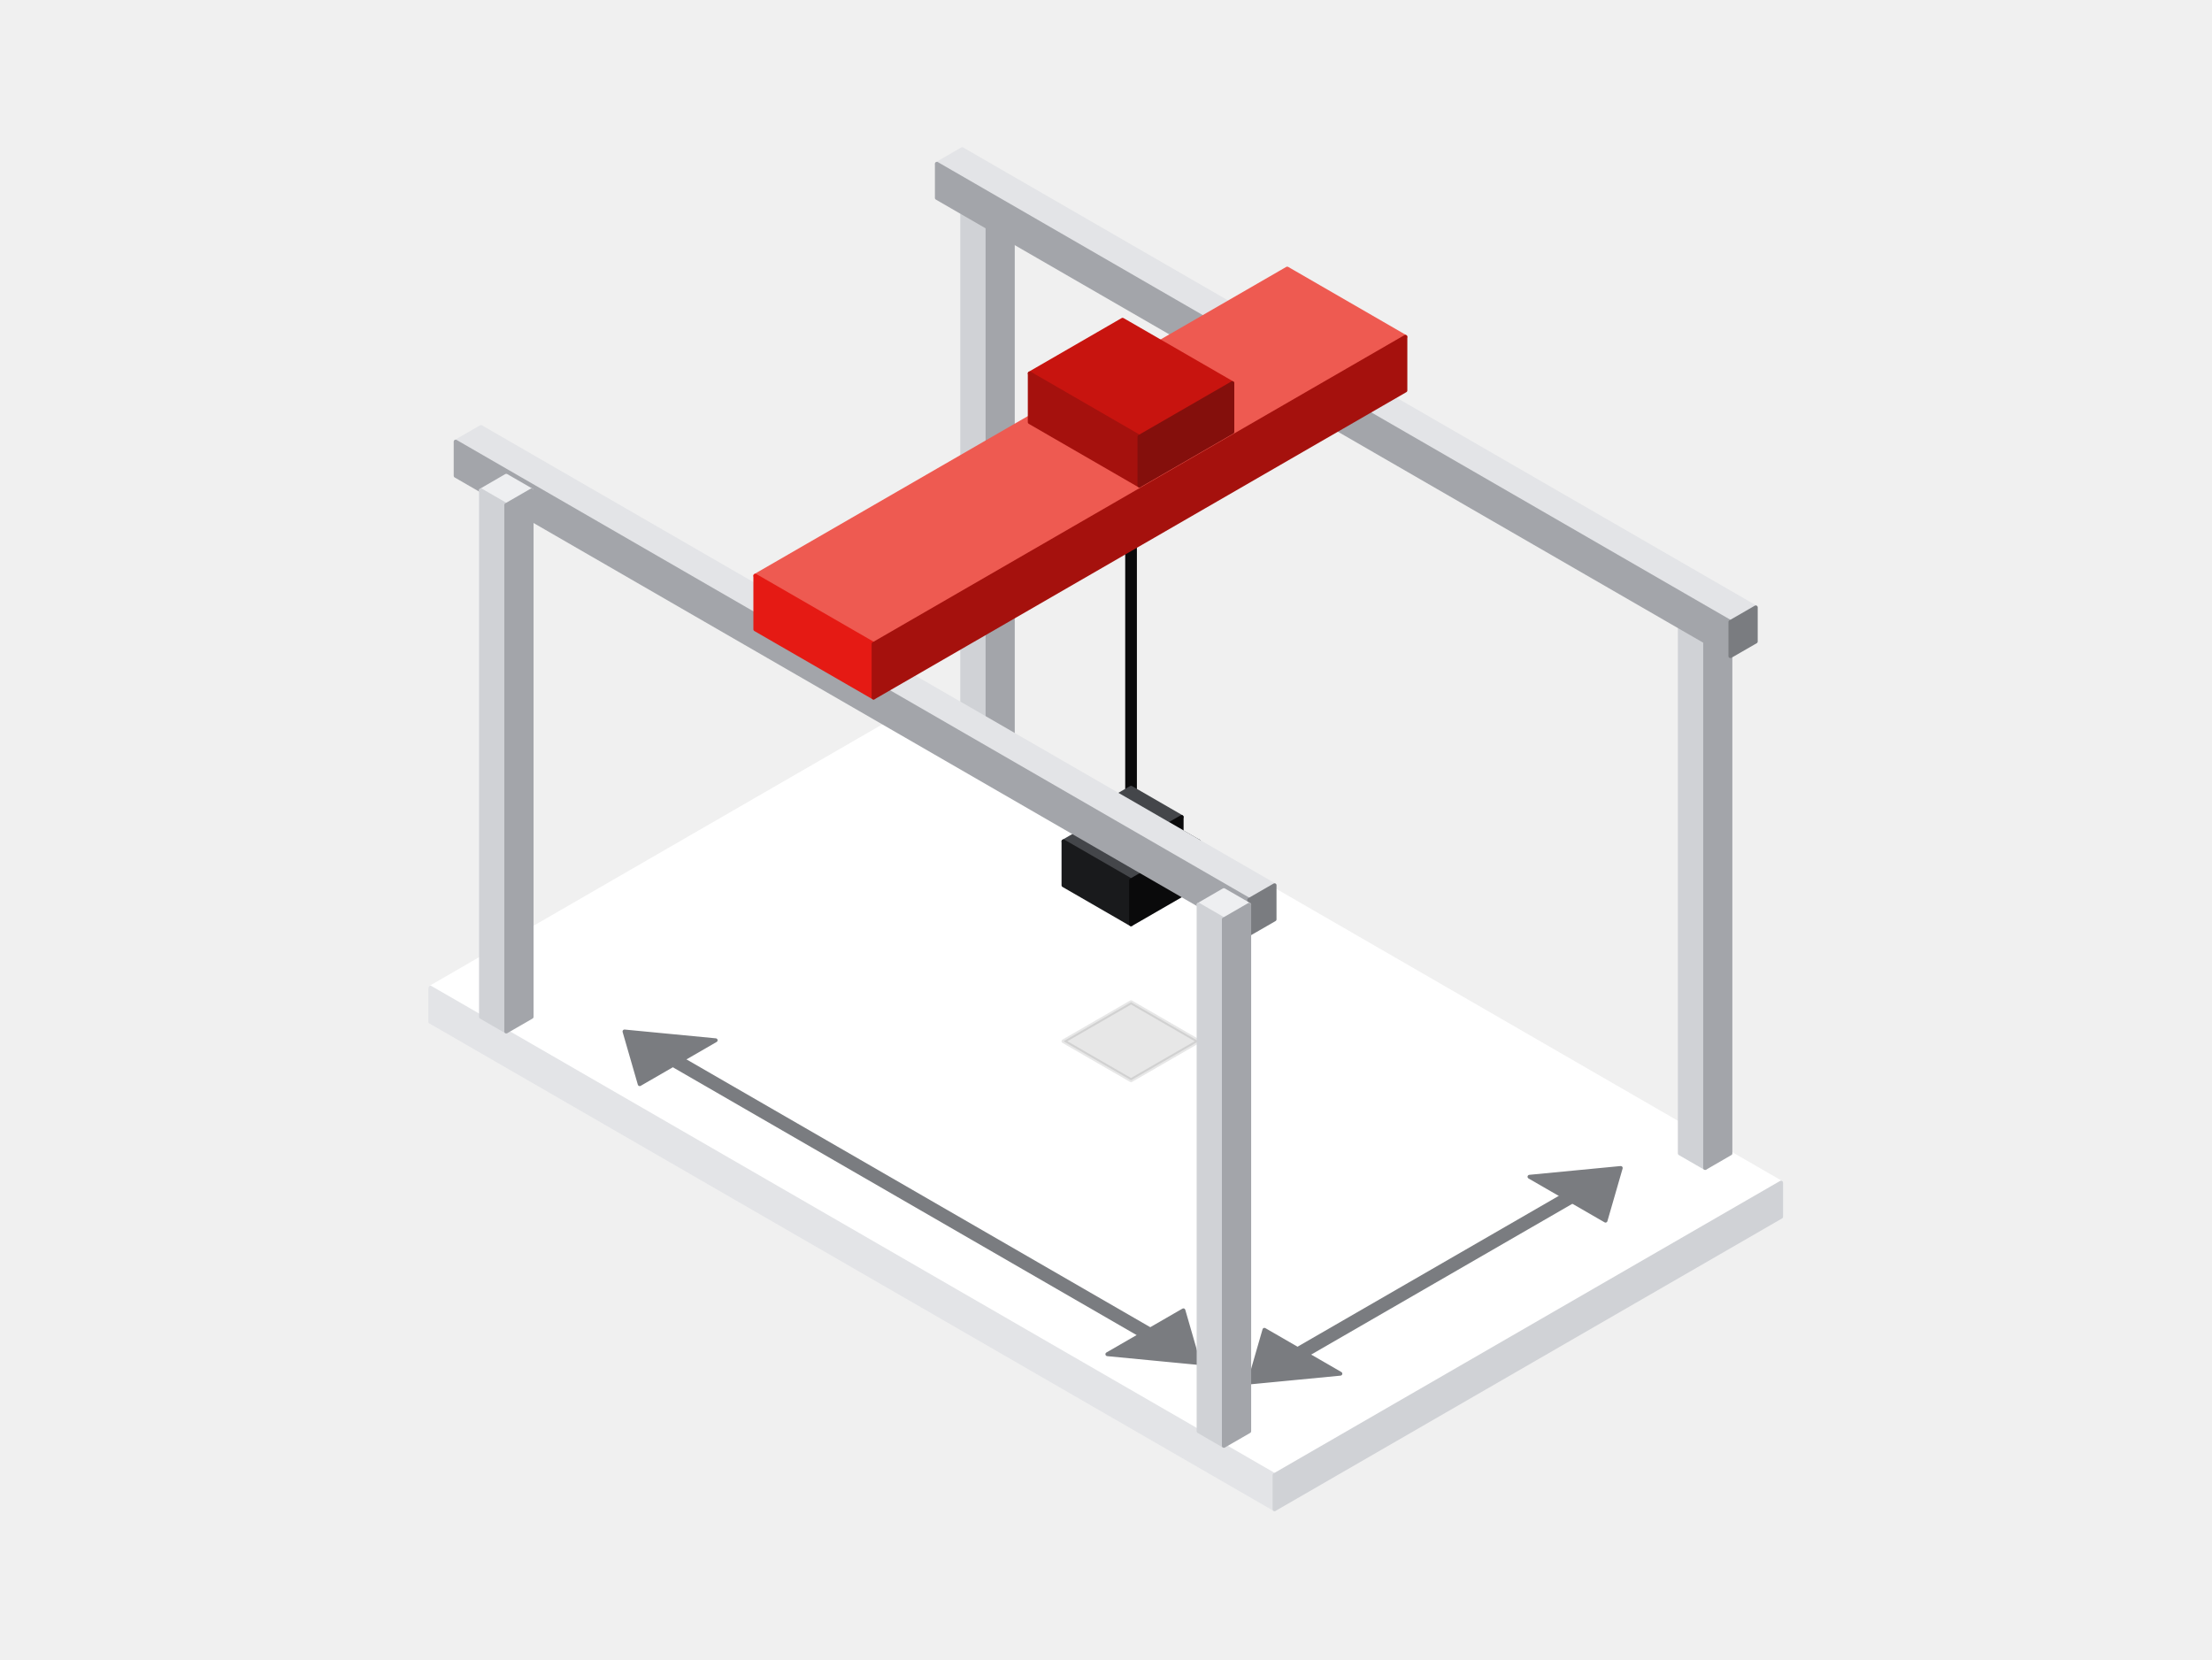
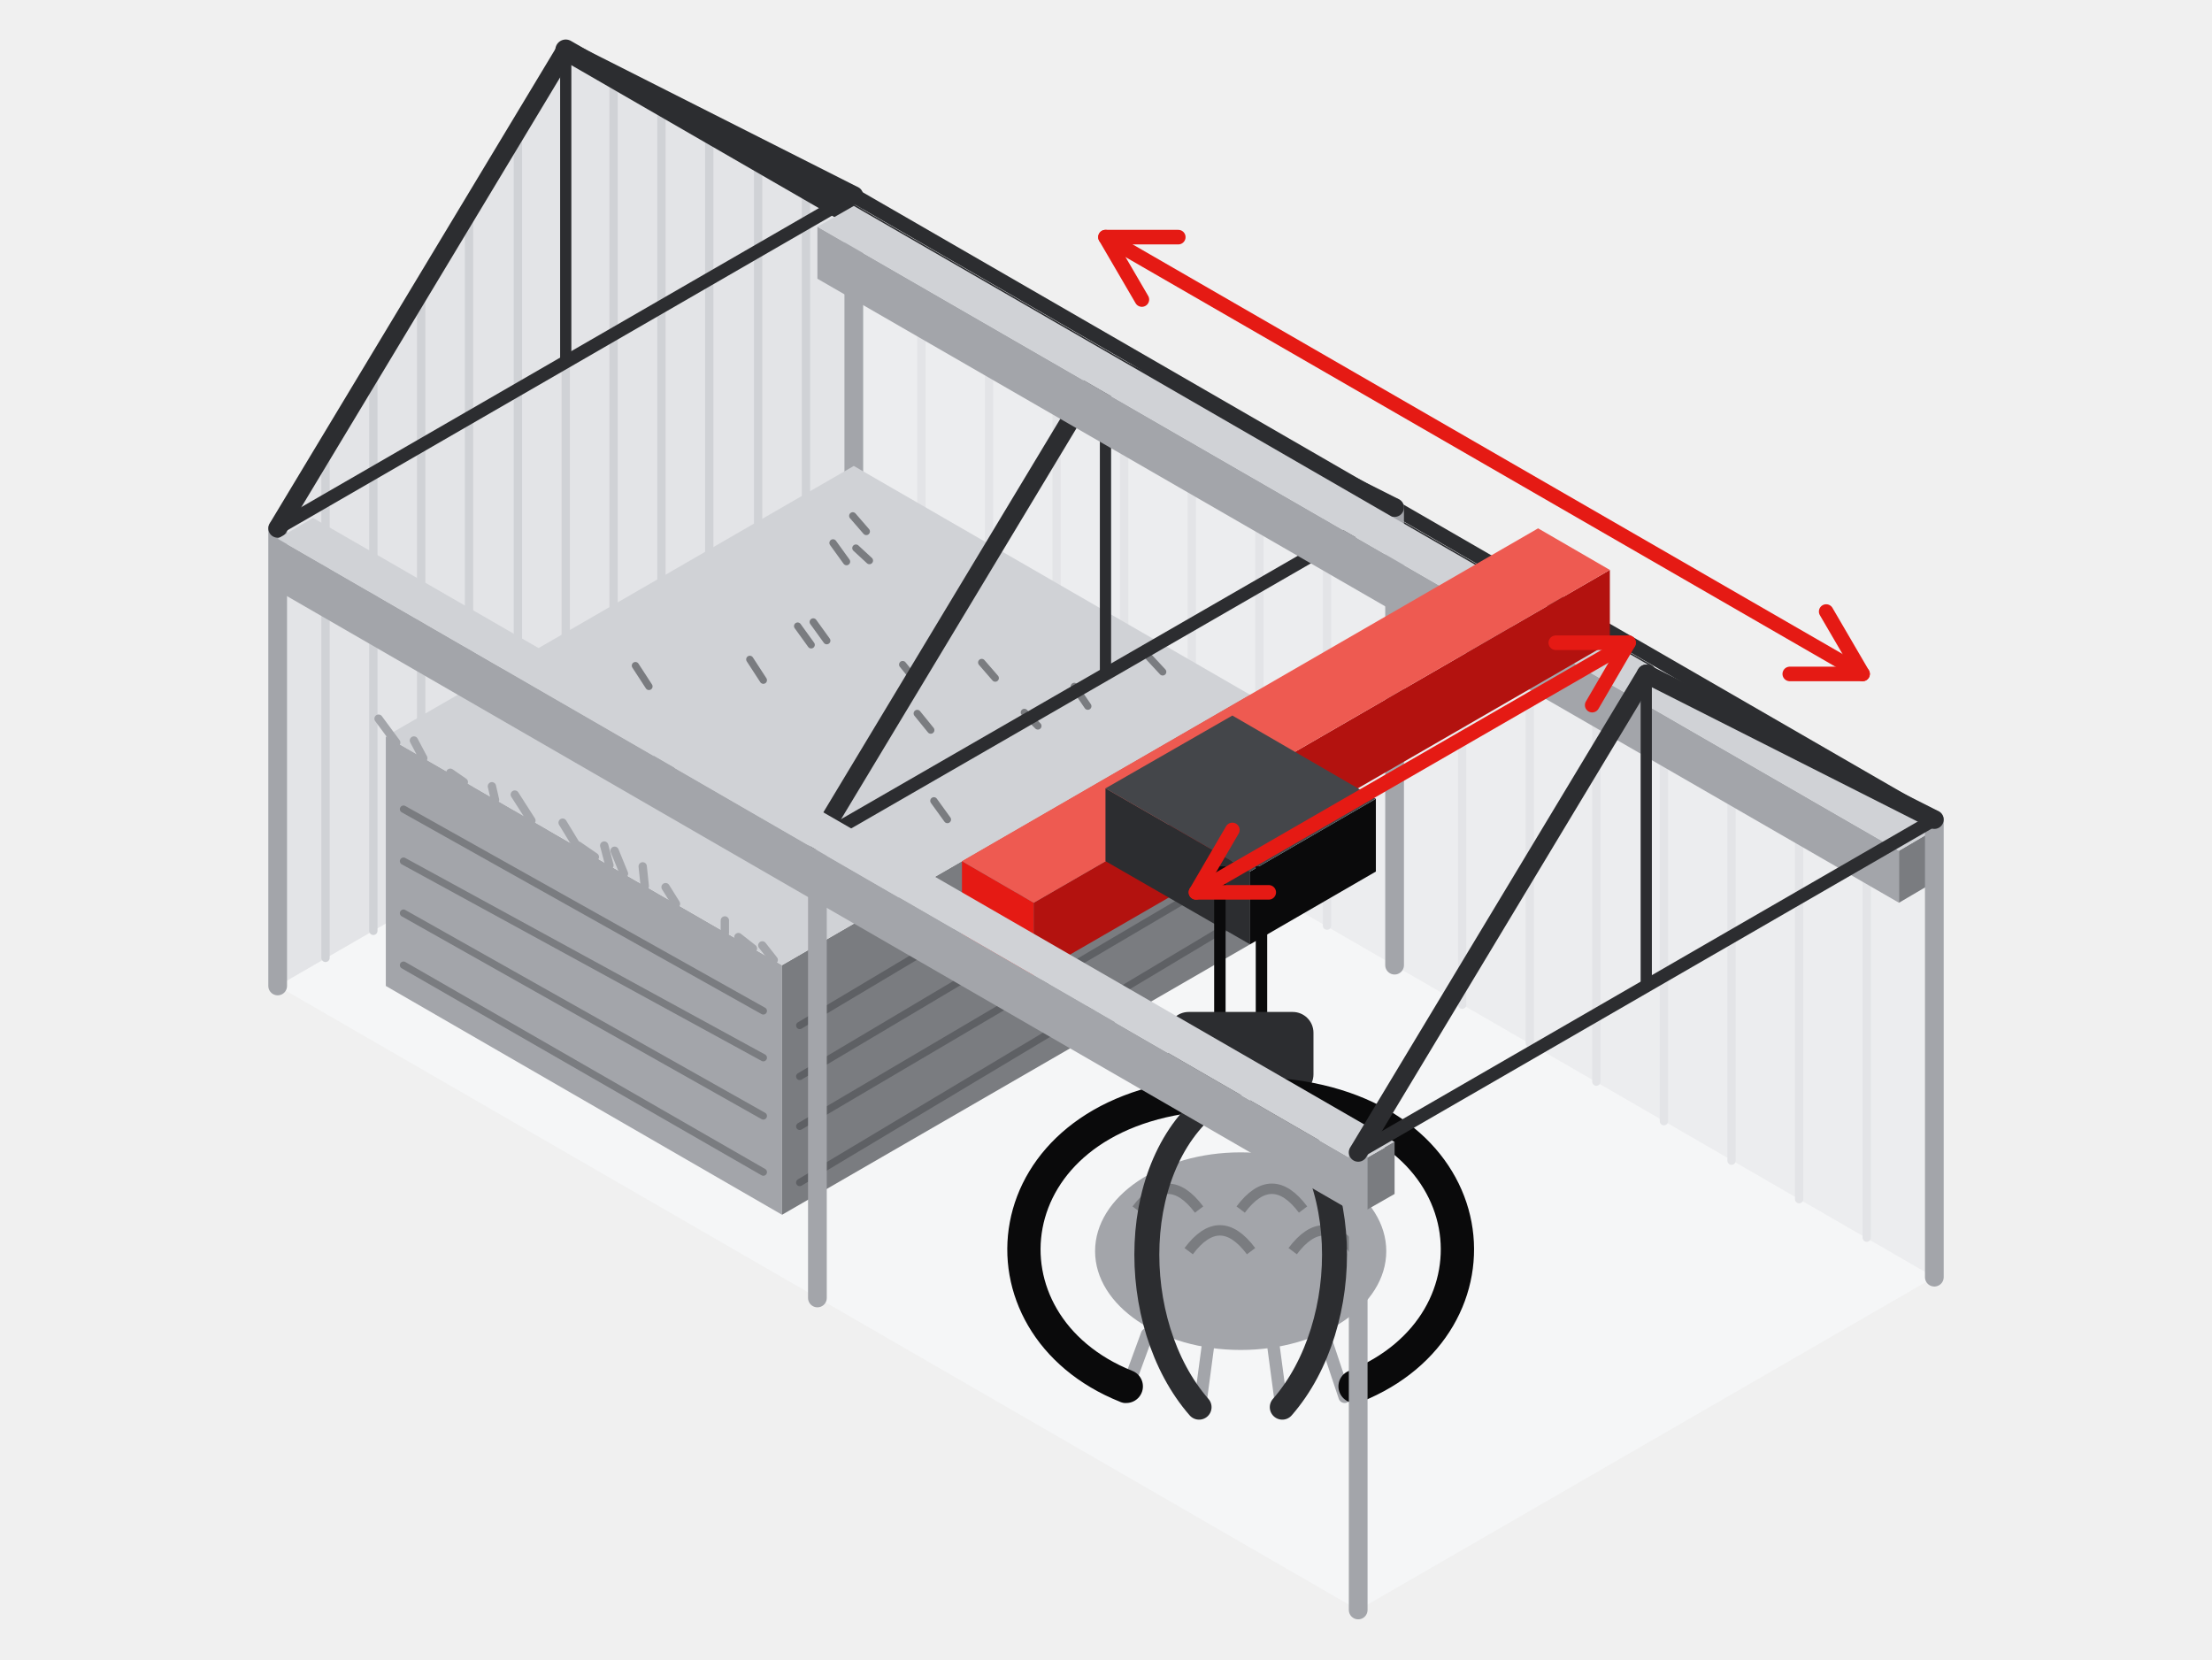
- <svg xmlns="http://www.w3.org/2000/svg" viewBox="-96.1 -71.3 226.9 170.2" preserveAspectRatio="xMidYMid meet">
-   <polygon points="0.00,0.00 86.60,50.00 34.64,80.00 -51.96,30.00" fill="#FFFFFF" stroke="#FFFFFF" stroke-width="0.4" stroke-linejoin="round" />
-   <polygon points="-51.96,33.50 34.64,83.50 34.64,80.00 -51.96,30.00" fill="#E3E4E7" stroke="#E3E4E7" stroke-width="0.4" stroke-linejoin="round" />
-   <polygon points="86.60,53.50 34.64,83.50 34.64,80.00 86.60,50.00" fill="#D0D2D6" stroke="#D0D2D6" stroke-width="0.4" stroke-linejoin="round" />
-   <polygon points="19.92,31.50 26.85,35.50 19.92,39.50 12.99,35.50" fill="rgba(10,10,11,0.10)" stroke="rgba(10,10,11,0.10)" stroke-width="0.4" stroke-linejoin="round" />
-   <polyline points="-28.14,36.75 22.95,66.25" fill="none" stroke="#7A7C80" stroke-width="1.4" stroke-linecap="round" />
-   <polygon points="26.85,68.50 17.49,67.60 25.29,63.10" fill="#7A7C80" stroke="#7A7C80" stroke-width="0.4" stroke-linejoin="round" />
-   <polygon points="-32.04,34.50 -30.48,39.90 -22.69,35.40" fill="#7A7C80" stroke="#7A7C80" stroke-width="0.4" stroke-linejoin="round" />
-   <polyline points="66.25,50.75 35.94,68.25" fill="none" stroke="#7A7C80" stroke-width="1.4" stroke-linecap="round" />
-   <polygon points="32.04,70.50 33.60,65.10 41.39,69.60" fill="#7A7C80" stroke="#7A7C80" stroke-width="0.4" stroke-linejoin="round" />
-   <polygon points="70.15,48.50 60.79,49.40 68.59,53.90" fill="#7A7C80" stroke="#7A7C80" stroke-width="0.4" stroke-linejoin="round" />
-   <polygon points="5.20,-51.00 7.79,-49.50 5.20,-48.00 2.60,-49.50" fill="#EEEFF1" stroke="#EEEFF1" stroke-width="0.4" stroke-linejoin="round" />
-   <polygon points="2.60,4.50 5.20,6.00 5.20,-48.00 2.60,-49.50" fill="#D0D2D6" stroke="#D0D2D6" stroke-width="0.4" stroke-linejoin="round" />
-   <polygon points="7.79,4.50 5.20,6.00 5.20,-48.00 7.79,-49.50" fill="#A3A5AA" stroke="#A3A5AA" stroke-width="0.4" stroke-linejoin="round" />
-   <polygon points="78.81,-8.50 81.40,-7.00 78.81,-5.50 76.21,-7.00" fill="#EEEFF1" stroke="#EEEFF1" stroke-width="0.4" stroke-linejoin="round" />
-   <polygon points="76.21,47.00 78.81,48.50 78.81,-5.50 76.21,-7.00" fill="#D0D2D6" stroke="#D0D2D6" stroke-width="0.4" stroke-linejoin="round" />
-   <polygon points="81.40,47.00 78.81,48.50 78.81,-5.50 81.40,-7.00" fill="#A3A5AA" stroke="#A3A5AA" stroke-width="0.4" stroke-linejoin="round" />
-   <polygon points="2.60,-56.00 84.00,-9.00 81.40,-7.50 0.00,-54.50" fill="#E3E4E7" stroke="#E3E4E7" stroke-width="0.4" stroke-linejoin="round" />
-   <polygon points="0.00,-51.00 81.40,-4.00 81.40,-7.50 0.00,-54.50" fill="#A3A5AA" stroke="#A3A5AA" stroke-width="0.4" stroke-linejoin="round" />
-   <polygon points="84.00,-5.50 81.40,-4.00 81.40,-7.50 84.00,-9.00" fill="#7A7C80" stroke="#7A7C80" stroke-width="0.4" stroke-linejoin="round" />
-   <polyline points="19.92,-20.50 19.92,12.50" fill="none" stroke="#0A0A0B" stroke-width="1.2" stroke-linecap="round" />
-   <polygon points="19.92,9.50 25.11,12.50 19.92,15.50 14.72,12.50" fill="#44464A" stroke="#44464A" stroke-width="0.4" stroke-linejoin="round" />
-   <polygon points="14.72,15.00 19.92,18.00 19.92,15.50 14.72,12.50" fill="#191A1C" stroke="#191A1C" stroke-width="0.4" stroke-linejoin="round" />
-   <polygon points="25.11,15.00 19.92,18.00 19.92,15.50 25.11,12.50" fill="#0A0A0B" stroke="#0A0A0B" stroke-width="0.4" stroke-linejoin="round" />
-   <polygon points="19.92,11.00 26.85,15.00 19.92,19.00 12.99,15.00" fill="#44464A" stroke="#44464A" stroke-width="0.4" stroke-linejoin="round" />
-   <polygon points="12.99,19.50 19.92,23.50 19.92,19.00 12.99,15.00" fill="#191A1C" stroke="#191A1C" stroke-width="0.4" stroke-linejoin="round" />
-   <polygon points="26.85,19.50 19.92,23.50 19.92,19.00 26.85,15.00" fill="#0A0A0B" stroke="#0A0A0B" stroke-width="0.4" stroke-linejoin="round" />
-   <polygon points="-46.76,-27.50 34.64,19.50 32.04,21.00 -49.36,-26.00" fill="#E3E4E7" stroke="#E3E4E7" stroke-width="0.4" stroke-linejoin="round" />
-   <polygon points="-49.36,-22.50 32.04,24.50 32.04,21.00 -49.36,-26.00" fill="#A3A5AA" stroke="#A3A5AA" stroke-width="0.4" stroke-linejoin="round" />
-   <polygon points="34.64,23.00 32.04,24.50 32.04,21.00 34.64,19.50" fill="#7A7C80" stroke="#7A7C80" stroke-width="0.4" stroke-linejoin="round" />
-   <polygon points="35.94,-43.75 48.06,-36.75 -6.49,-5.25 -18.62,-12.25" fill="#EE5A51" stroke="#EE5A51" stroke-width="0.4" stroke-linejoin="round" />
-   <polygon points="-18.62,-6.75 -6.49,0.25 -6.49,-5.25 -18.62,-12.25" fill="#E51A14" stroke="#E51A14" stroke-width="0.4" stroke-linejoin="round" />
-   <polygon points="48.06,-31.25 -6.49,0.25 -6.49,-5.25 48.06,-36.75" fill="#A5110D" stroke="#A5110D" stroke-width="0.4" stroke-linejoin="round" />
-   <polygon points="19.05,-38.50 30.31,-32.00 20.78,-26.50 9.53,-33.00" fill="#C8140F" stroke="#C8140F" stroke-width="0.4" stroke-linejoin="round" />
-   <polygon points="9.53,-28.00 20.78,-21.50 20.78,-26.50 9.53,-33.00" fill="#A5110D" stroke="#A5110D" stroke-width="0.4" stroke-linejoin="round" />
-   <polygon points="30.31,-27.00 20.78,-21.50 20.78,-26.50 30.31,-32.00" fill="#840F0C" stroke="#840F0C" stroke-width="0.4" stroke-linejoin="round" />
-   <polygon points="-44.17,-22.50 -41.57,-21.00 -44.17,-19.50 -46.76,-21.00" fill="#EEEFF1" stroke="#EEEFF1" stroke-width="0.4" stroke-linejoin="round" />
-   <polygon points="-46.76,33.00 -44.17,34.50 -44.17,-19.50 -46.76,-21.00" fill="#D0D2D6" stroke="#D0D2D6" stroke-width="0.4" stroke-linejoin="round" />
-   <polygon points="-41.57,33.00 -44.17,34.50 -44.17,-19.50 -41.57,-21.00" fill="#A3A5AA" stroke="#A3A5AA" stroke-width="0.4" stroke-linejoin="round" />
-   <polygon points="29.44,20.00 32.04,21.50 29.44,23.00 26.85,21.50" fill="#EEEFF1" stroke="#EEEFF1" stroke-width="0.4" stroke-linejoin="round" />
-   <polygon points="26.85,75.50 29.44,77.00 29.44,23.00 26.85,21.50" fill="#D0D2D6" stroke="#D0D2D6" stroke-width="0.4" stroke-linejoin="round" />
-   <polygon points="32.04,75.50 29.44,77.00 29.44,23.00 32.04,21.50" fill="#A3A5AA" stroke="#A3A5AA" stroke-width="0.4" stroke-linejoin="round" />
+ <svg xmlns="http://www.w3.org/2000/svg" viewBox="-82.1 -62.8 212.7 159.6">
+   <polygon points="0.0,0.0 103.9,60.0 48.5,92.0 -55.4,32.0" fill="#F5F6F7" />
+   <polygon points="0.0,0.0 0.0,-44.0 -27.7,-58.0 -55.4,-12.0 -55.4,32.0" fill="#E3E4E7" />
+   <line x1="-4.6" y1="2.7" x2="-4.6" y2="-46.3" stroke="#D0D2D6" stroke-width="0.8" stroke-linecap="round" />
+   <line x1="-9.2" y1="5.3" x2="-9.2" y2="-48.7" stroke="#D0D2D6" stroke-width="0.8" stroke-linecap="round" />
+   <line x1="-13.9" y1="8.0" x2="-13.9" y2="-51.0" stroke="#D0D2D6" stroke-width="0.8" stroke-linecap="round" />
+   <line x1="-18.5" y1="10.7" x2="-18.5" y2="-53.3" stroke="#D0D2D6" stroke-width="0.8" stroke-linecap="round" />
+   <line x1="-23.1" y1="13.3" x2="-23.1" y2="-55.7" stroke="#D0D2D6" stroke-width="0.8" stroke-linecap="round" />
+   <line x1="-27.7" y1="16.0" x2="-27.7" y2="-58.0" stroke="#D0D2D6" stroke-width="0.8" stroke-linecap="round" />
+   <line x1="-32.3" y1="18.7" x2="-32.3" y2="-50.3" stroke="#D0D2D6" stroke-width="0.8" stroke-linecap="round" />
+   <line x1="-37.0" y1="21.3" x2="-37.0" y2="-42.7" stroke="#D0D2D6" stroke-width="0.8" stroke-linecap="round" />
+   <line x1="-41.6" y1="24.0" x2="-41.6" y2="-35.0" stroke="#D0D2D6" stroke-width="0.8" stroke-linecap="round" />
+   <line x1="-46.2" y1="26.7" x2="-46.2" y2="-27.3" stroke="#D0D2D6" stroke-width="0.8" stroke-linecap="round" />
+   <line x1="-50.8" y1="29.3" x2="-50.8" y2="-19.7" stroke="#D0D2D6" stroke-width="0.8" stroke-linecap="round" />
+   <polygon points="0.0,0.0 103.9,60.0 103.9,16.0 0.0,-44.0" fill="#ECEDEF" />
+   <line x1="6.5" y1="3.8" x2="6.5" y2="-40.2" stroke="#E3E4E7" stroke-width="0.8" stroke-linecap="round" />
+   <line x1="13.0" y1="7.5" x2="13.0" y2="-36.5" stroke="#E3E4E7" stroke-width="0.8" stroke-linecap="round" />
+   <line x1="19.5" y1="11.2" x2="19.5" y2="-32.8" stroke="#E3E4E7" stroke-width="0.8" stroke-linecap="round" />
+   <line x1="26.0" y1="15.0" x2="26.0" y2="-29.0" stroke="#E3E4E7" stroke-width="0.8" stroke-linecap="round" />
+   <line x1="32.5" y1="18.8" x2="32.5" y2="-25.2" stroke="#E3E4E7" stroke-width="0.8" stroke-linecap="round" />
+   <line x1="39.0" y1="22.5" x2="39.0" y2="-21.5" stroke="#E3E4E7" stroke-width="0.8" stroke-linecap="round" />
+   <line x1="45.5" y1="26.2" x2="45.5" y2="-17.8" stroke="#E3E4E7" stroke-width="0.8" stroke-linecap="round" />
+   <line x1="52.0" y1="30.0" x2="52.0" y2="-14.0" stroke="#E3E4E7" stroke-width="0.8" stroke-linecap="round" />
+   <line x1="58.5" y1="33.8" x2="58.5" y2="-10.2" stroke="#E3E4E7" stroke-width="0.8" stroke-linecap="round" />
+   <line x1="65.0" y1="37.5" x2="65.0" y2="-6.5" stroke="#E3E4E7" stroke-width="0.8" stroke-linecap="round" />
+   <line x1="71.4" y1="41.2" x2="71.4" y2="-2.8" stroke="#E3E4E7" stroke-width="0.8" stroke-linecap="round" />
+   <line x1="77.9" y1="45.0" x2="77.9" y2="1.0" stroke="#E3E4E7" stroke-width="0.8" stroke-linecap="round" />
+   <line x1="84.4" y1="48.8" x2="84.4" y2="4.8" stroke="#E3E4E7" stroke-width="0.8" stroke-linecap="round" />
+   <line x1="90.9" y1="52.5" x2="90.9" y2="8.5" stroke="#E3E4E7" stroke-width="0.8" stroke-linecap="round" />
+   <line x1="97.4" y1="56.2" x2="97.4" y2="12.2" stroke="#E3E4E7" stroke-width="0.8" stroke-linecap="round" />
+   <line x1="0.0" y1="0.0" x2="0.0" y2="-44.0" stroke="#A3A5AA" stroke-width="1.8" stroke-linecap="round" />
+   <line x1="-55.4" y1="32.0" x2="-55.4" y2="-12.0" stroke="#A3A5AA" stroke-width="1.8" stroke-linecap="round" />
+   <line x1="0.0" y1="-44.0" x2="-27.7" y2="-58.0" stroke="#2C2D30" stroke-width="1.8" stroke-linecap="round" />
+   <line x1="-55.4" y1="-12.0" x2="-27.7" y2="-58.0" stroke="#2C2D30" stroke-width="1.8" stroke-linecap="round" />
+   <line x1="0.0" y1="-44.0" x2="-55.4" y2="-12.0" stroke="#2C2D30" stroke-width="1.26" stroke-linecap="round" />
+   <line x1="-27.7" y1="-58.0" x2="-27.7" y2="-28.0" stroke="#2C2D30" stroke-width="1.08" stroke-linecap="round" />
+   <line x1="-27.7" y1="-58.0" x2="76.2" y2="2.0" stroke="#2C2D30" stroke-width="2" stroke-linecap="round" />
+   <line x1="0.0" y1="-44.0" x2="103.9" y2="16.0" stroke="#2C2D30" stroke-width="1.4" stroke-linecap="round" />
+   <polygon points="-45.0,32.0 -6.9,54.0 -6.9,30.0 -45.0,8.0" fill="#A3A5AA" />
+   <polygon points="38.1,28.0 -6.9,54.0 -6.9,30.0 38.1,4.0" fill="#7A7C80" />
+   <polygon points="0.0,-18.0 38.1,4.0 -6.9,30.0 -45.0,8.0" fill="#D0D2D6" />
+   <line x1="-43.3" y1="30.0" x2="-8.7" y2="49.9" stroke="#7A7C80" stroke-width="0.7" stroke-linecap="round" />
+   <line x1="36.4" y1="26.0" x2="-5.2" y2="50.9" stroke="#5E6064" stroke-width="0.7" stroke-linecap="round" />
+   <line x1="-43.3" y1="25.0" x2="-8.7" y2="44.5" stroke="#7A7C80" stroke-width="0.7" stroke-linecap="round" />
+   <line x1="36.4" y1="21.0" x2="-5.2" y2="45.5" stroke="#5E6064" stroke-width="0.7" stroke-linecap="round" />
+   <line x1="-43.3" y1="20.0" x2="-8.7" y2="38.9" stroke="#7A7C80" stroke-width="0.7" stroke-linecap="round" />
+   <line x1="36.4" y1="16.0" x2="-5.2" y2="40.7" stroke="#5E6064" stroke-width="0.7" stroke-linecap="round" />
+   <line x1="-43.3" y1="15.0" x2="-8.7" y2="34.4" stroke="#7A7C80" stroke-width="0.7" stroke-linecap="round" />
+   <line x1="36.4" y1="11.0" x2="-5.2" y2="35.8" stroke="#5E6064" stroke-width="0.7" stroke-linecap="round" />
+   <line x1="-3.1" y1="21.5" x2="-1.8" y2="23.6" stroke="#7A7C80" stroke-width="0.7" stroke-linecap="round" />
+   <line x1="12.3" y1="0.9" x2="13.6" y2="2.4" stroke="#7A7C80" stroke-width="0.7" stroke-linecap="round" />
+   <line x1="21.2" y1="3.2" x2="22.5" y2="5.1" stroke="#7A7C80" stroke-width="0.7" stroke-linecap="round" />
+   <line x1="-0.1" y1="-13.2" x2="1.2" y2="-11.7" stroke="#7A7C80" stroke-width="0.7" stroke-linecap="round" />
+   <line x1="0.2" y1="-10.1" x2="1.5" y2="-8.9" stroke="#7A7C80" stroke-width="0.7" stroke-linecap="round" />
+   <line x1="-3.9" y1="-3.0" x2="-2.6" y2="-1.2" stroke="#7A7C80" stroke-width="0.7" stroke-linecap="round" />
+   <line x1="16.4" y1="5.7" x2="17.7" y2="7.0" stroke="#7A7C80" stroke-width="0.7" stroke-linecap="round" />
+   <line x1="7.7" y1="14.2" x2="9.0" y2="16.0" stroke="#7A7C80" stroke-width="0.7" stroke-linecap="round" />
+   <line x1="-21.0" y1="1.2" x2="-19.7" y2="3.2" stroke="#7A7C80" stroke-width="0.7" stroke-linecap="round" />
+   <line x1="-18.9" y1="9.8" x2="-17.6" y2="10.9" stroke="#7A7C80" stroke-width="0.7" stroke-linecap="round" />
+   <line x1="-5.4" y1="-2.6" x2="-4.1" y2="-0.8" stroke="#7A7C80" stroke-width="0.7" stroke-linecap="round" />
+   <line x1="-10.0" y1="0.6" x2="-8.7" y2="2.6" stroke="#7A7C80" stroke-width="0.7" stroke-linecap="round" />
+   <line x1="-2.0" y1="-10.6" x2="-0.7" y2="-8.8" stroke="#7A7C80" stroke-width="0.7" stroke-linecap="round" />
+   <line x1="4.7" y1="1.1" x2="6.0" y2="2.7" stroke="#7A7C80" stroke-width="0.7" stroke-linecap="round" />
+   <line x1="-5.7" y1="15.9" x2="-4.4" y2="17.5" stroke="#7A7C80" stroke-width="0.7" stroke-linecap="round" />
+   <line x1="28.4" y1="0.4" x2="29.7" y2="1.8" stroke="#7A7C80" stroke-width="0.7" stroke-linecap="round" />
+   <line x1="6.1" y1="5.8" x2="7.4" y2="7.4" stroke="#7A7C80" stroke-width="0.7" stroke-linecap="round" />
+   <line x1="-21.6" y1="6.0" x2="-20.3" y2="8.0" stroke="#7A7C80" stroke-width="0.7" stroke-linecap="round" />
+   <line x1="-23.5" y1="20.4" x2="-24.0" y2="18.5" stroke="#A3A5AA" stroke-width="0.8" stroke-linecap="round" />
+   <line x1="-9.7" y1="28.4" x2="-11.1" y2="27.3" stroke="#A3A5AA" stroke-width="0.8" stroke-linecap="round" />
+   <line x1="-34.5" y1="14.1" x2="-34.8" y2="12.8" stroke="#A3A5AA" stroke-width="0.8" stroke-linecap="round" />
+   <line x1="-17.1" y1="24.1" x2="-18.1" y2="22.5" stroke="#A3A5AA" stroke-width="0.8" stroke-linecap="round" />
+   <line x1="-7.7" y1="29.5" x2="-8.8" y2="28.1" stroke="#A3A5AA" stroke-width="0.8" stroke-linecap="round" />
+   <line x1="-20.1" y1="22.4" x2="-20.3" y2="20.5" stroke="#A3A5AA" stroke-width="0.8" stroke-linecap="round" />
+   <line x1="-24.9" y1="19.6" x2="-26.5" y2="18.5" stroke="#A3A5AA" stroke-width="0.8" stroke-linecap="round" />
+   <line x1="-44.0" y1="8.6" x2="-45.7" y2="6.3" stroke="#A3A5AA" stroke-width="0.8" stroke-linecap="round" />
+   <line x1="-31.0" y1="16.1" x2="-32.6" y2="13.6" stroke="#A3A5AA" stroke-width="0.8" stroke-linecap="round" />
+   <line x1="-22.1" y1="21.2" x2="-23.0" y2="19.0" stroke="#A3A5AA" stroke-width="0.8" stroke-linecap="round" />
+   <line x1="-41.4" y1="10.1" x2="-42.3" y2="8.4" stroke="#A3A5AA" stroke-width="0.8" stroke-linecap="round" />
+   <line x1="-26.6" y1="18.6" x2="-28.0" y2="16.3" stroke="#A3A5AA" stroke-width="0.8" stroke-linecap="round" />
+   <line x1="-12.4" y1="26.9" x2="-12.4" y2="25.7" stroke="#A3A5AA" stroke-width="0.8" stroke-linecap="round" />
+   <line x1="-37.5" y1="12.4" x2="-38.8" y2="11.5" stroke="#A3A5AA" stroke-width="0.8" stroke-linecap="round" />
+   <line x1="52.0" y1="30.0" x2="52.0" y2="-14.0" stroke="#A3A5AA" stroke-width="1.8" stroke-linecap="round" />
+   <line x1="-3.5" y1="62.0" x2="-3.5" y2="18.0" stroke="#A3A5AA" stroke-width="1.8" stroke-linecap="round" />
+   <line x1="52.0" y1="-14.0" x2="24.2" y2="-28.0" stroke="#2C2D30" stroke-width="1.8" stroke-linecap="round" />
+   <line x1="-3.5" y1="18.0" x2="24.2" y2="-28.0" stroke="#2C2D30" stroke-width="1.8" stroke-linecap="round" />
+   <line x1="52.0" y1="-14.0" x2="-3.5" y2="18.0" stroke="#2C2D30" stroke-width="1.26" stroke-linecap="round" />
+   <line x1="24.2" y1="-28.0" x2="24.2" y2="2.0" stroke="#2C2D30" stroke-width="1.08" stroke-linecap="round" />
+   <polygon points="-3.5,-36.0 100.5,24.0 100.5,19.0 -3.5,-41.0" fill="#A3A5AA" />
+   <polygon points="103.9,22.0 100.5,24.0 100.5,19.0 103.9,17.0" fill="#7A7C80" />
+   <polygon points="0.0,-43.0 103.9,17.0 100.5,19.0 -3.5,-41.0" fill="#D0D2D6" />
+   <polygon points="10.4,27.0 17.3,31.0 17.3,24.0 10.4,20.0" fill="#E51A14" />
+   <polygon points="72.7,-1.0 17.3,31.0 17.3,24.0 72.7,-8.0" fill="#B3120F" />
+   <polygon points="65.8,-12.0 72.7,-8.0 17.3,24.0 10.4,20.0" fill="#EE5A51" />
+   <polygon points="24.2,20.0 38.1,28.0 38.1,21.0 24.2,13.0" fill="#2C2D30" />
+   <polygon points="50.2,21.0 38.1,28.0 38.1,21.0 50.2,14.0" fill="#0A0A0B" />
+   <polygon points="36.4,6.0 50.2,14.0 38.1,21.0 24.2,13.0" fill="#44464A" />
+   <line x1="35.2" y1="20.5" x2="35.2" y2="36.5" stroke="#0A0A0B" stroke-width="1.1" />
+   <line x1="39.2" y1="20.5" x2="39.2" y2="36.5" stroke="#0A0A0B" stroke-width="1.1" />
+   <rect x="30.2" y="34.5" width="14" height="8" rx="2" fill="#2C2D30" />
+   <ellipse cx="37.2" cy="57.5" rx="14" ry="9.5" fill="#A3A5AA" />
+   <path d="M27.2,53.5 q3,-4 6,0" stroke="#7A7C80" stroke-width="1" fill="none" />
+   <path d="M32.2,57.5 q3,-4 6,0" stroke="#7A7C80" stroke-width="1" fill="none" />
+   <path d="M37.2,53.5 q3,-4 6,0" stroke="#7A7C80" stroke-width="1" fill="none" />
+   <path d="M42.2,57.5 q3,-4 6,0" stroke="#7A7C80" stroke-width="1" fill="none" />
+   <path d="M28.2,65.5 l-2.2,6" stroke="#A3A5AA" stroke-width="1.2" stroke-linecap="round" />
+   <path d="M34.2,65.5 l-0.8,6" stroke="#A3A5AA" stroke-width="1.2" stroke-linecap="round" />
+   <path d="M40.2,65.5 l0.8,6" stroke="#A3A5AA" stroke-width="1.2" stroke-linecap="round" />
+   <path d="M45.2,65.5 l2.0,6" stroke="#A3A5AA" stroke-width="1.2" stroke-linecap="round" />
+   <path d="M33.2,42.5 c-20.0,2 -22.0,22 -7.0,28" stroke="#0A0A0B" stroke-width="3.2" fill="none" stroke-linecap="round" />
+   <path d="M35.2,42.5 c-9.0,6 -9.0,22 -2.0,30" stroke="#2C2D30" stroke-width="2.4" fill="none" stroke-linecap="round" />
+   <path d="M41.2,42.5 c20.0,2 22.0,22 7.0,28" stroke="#0A0A0B" stroke-width="3.2" fill="none" stroke-linecap="round" />
+   <path d="M39.2,42.5 c9.0,6 9.0,22 2.0,30" stroke="#2C2D30" stroke-width="2.4" fill="none" stroke-linecap="round" />
+   <polygon points="-55.4,-6.0 48.5,54.0 48.5,49.0 -55.4,-11.0" fill="#A3A5AA" />
+   <polygon points="52.0,52.0 48.5,54.0 48.5,49.0 52.0,47.0" fill="#7A7C80" />
+   <polygon points="-52.0,-13.0 52.0,47.0 48.5,49.0 -55.4,-11.0" fill="#D0D2D6" />
+   <line x1="24.2" y1="-40.0" x2="97.0" y2="2.0" stroke="#E51A14" stroke-width="1.4" stroke-linecap="round" />
+   <path d="M93.5,-4.0 L97.0,2.0 L90.0,2.0" stroke="#E51A14" stroke-width="1.4" fill="none" stroke-linecap="round" stroke-linejoin="round" />
+   <path d="M27.7,-34.0 L24.2,-40.0 L31.2,-40.0" stroke="#E51A14" stroke-width="1.4" fill="none" stroke-linecap="round" stroke-linejoin="round" />
+   <line x1="74.5" y1="-1.0" x2="32.9" y2="23.0" stroke="#E51A14" stroke-width="1.4" stroke-linecap="round" />
+   <path d="M39.9,23.0 L32.9,23.0 L36.4,17.0" stroke="#E51A14" stroke-width="1.4" fill="none" stroke-linecap="round" stroke-linejoin="round" />
+   <path d="M67.5,-1.0 L74.5,-1.0 L71.0,5.0" stroke="#E51A14" stroke-width="1.4" fill="none" stroke-linecap="round" stroke-linejoin="round" />
+   <line x1="103.9" y1="60.0" x2="103.9" y2="16.0" stroke="#A3A5AA" stroke-width="1.8" stroke-linecap="round" />
+   <line x1="48.5" y1="92.0" x2="48.5" y2="48.0" stroke="#A3A5AA" stroke-width="1.8" stroke-linecap="round" />
+   <line x1="103.9" y1="16.0" x2="76.2" y2="2.0" stroke="#2C2D30" stroke-width="1.8" stroke-linecap="round" />
+   <line x1="48.5" y1="48.0" x2="76.2" y2="2.0" stroke="#2C2D30" stroke-width="1.8" stroke-linecap="round" />
+   <line x1="103.9" y1="16.0" x2="48.5" y2="48.0" stroke="#2C2D30" stroke-width="1.26" stroke-linecap="round" />
+   <line x1="76.2" y1="2.0" x2="76.2" y2="32.0" stroke="#2C2D30" stroke-width="1.08" stroke-linecap="round" />
</svg>
